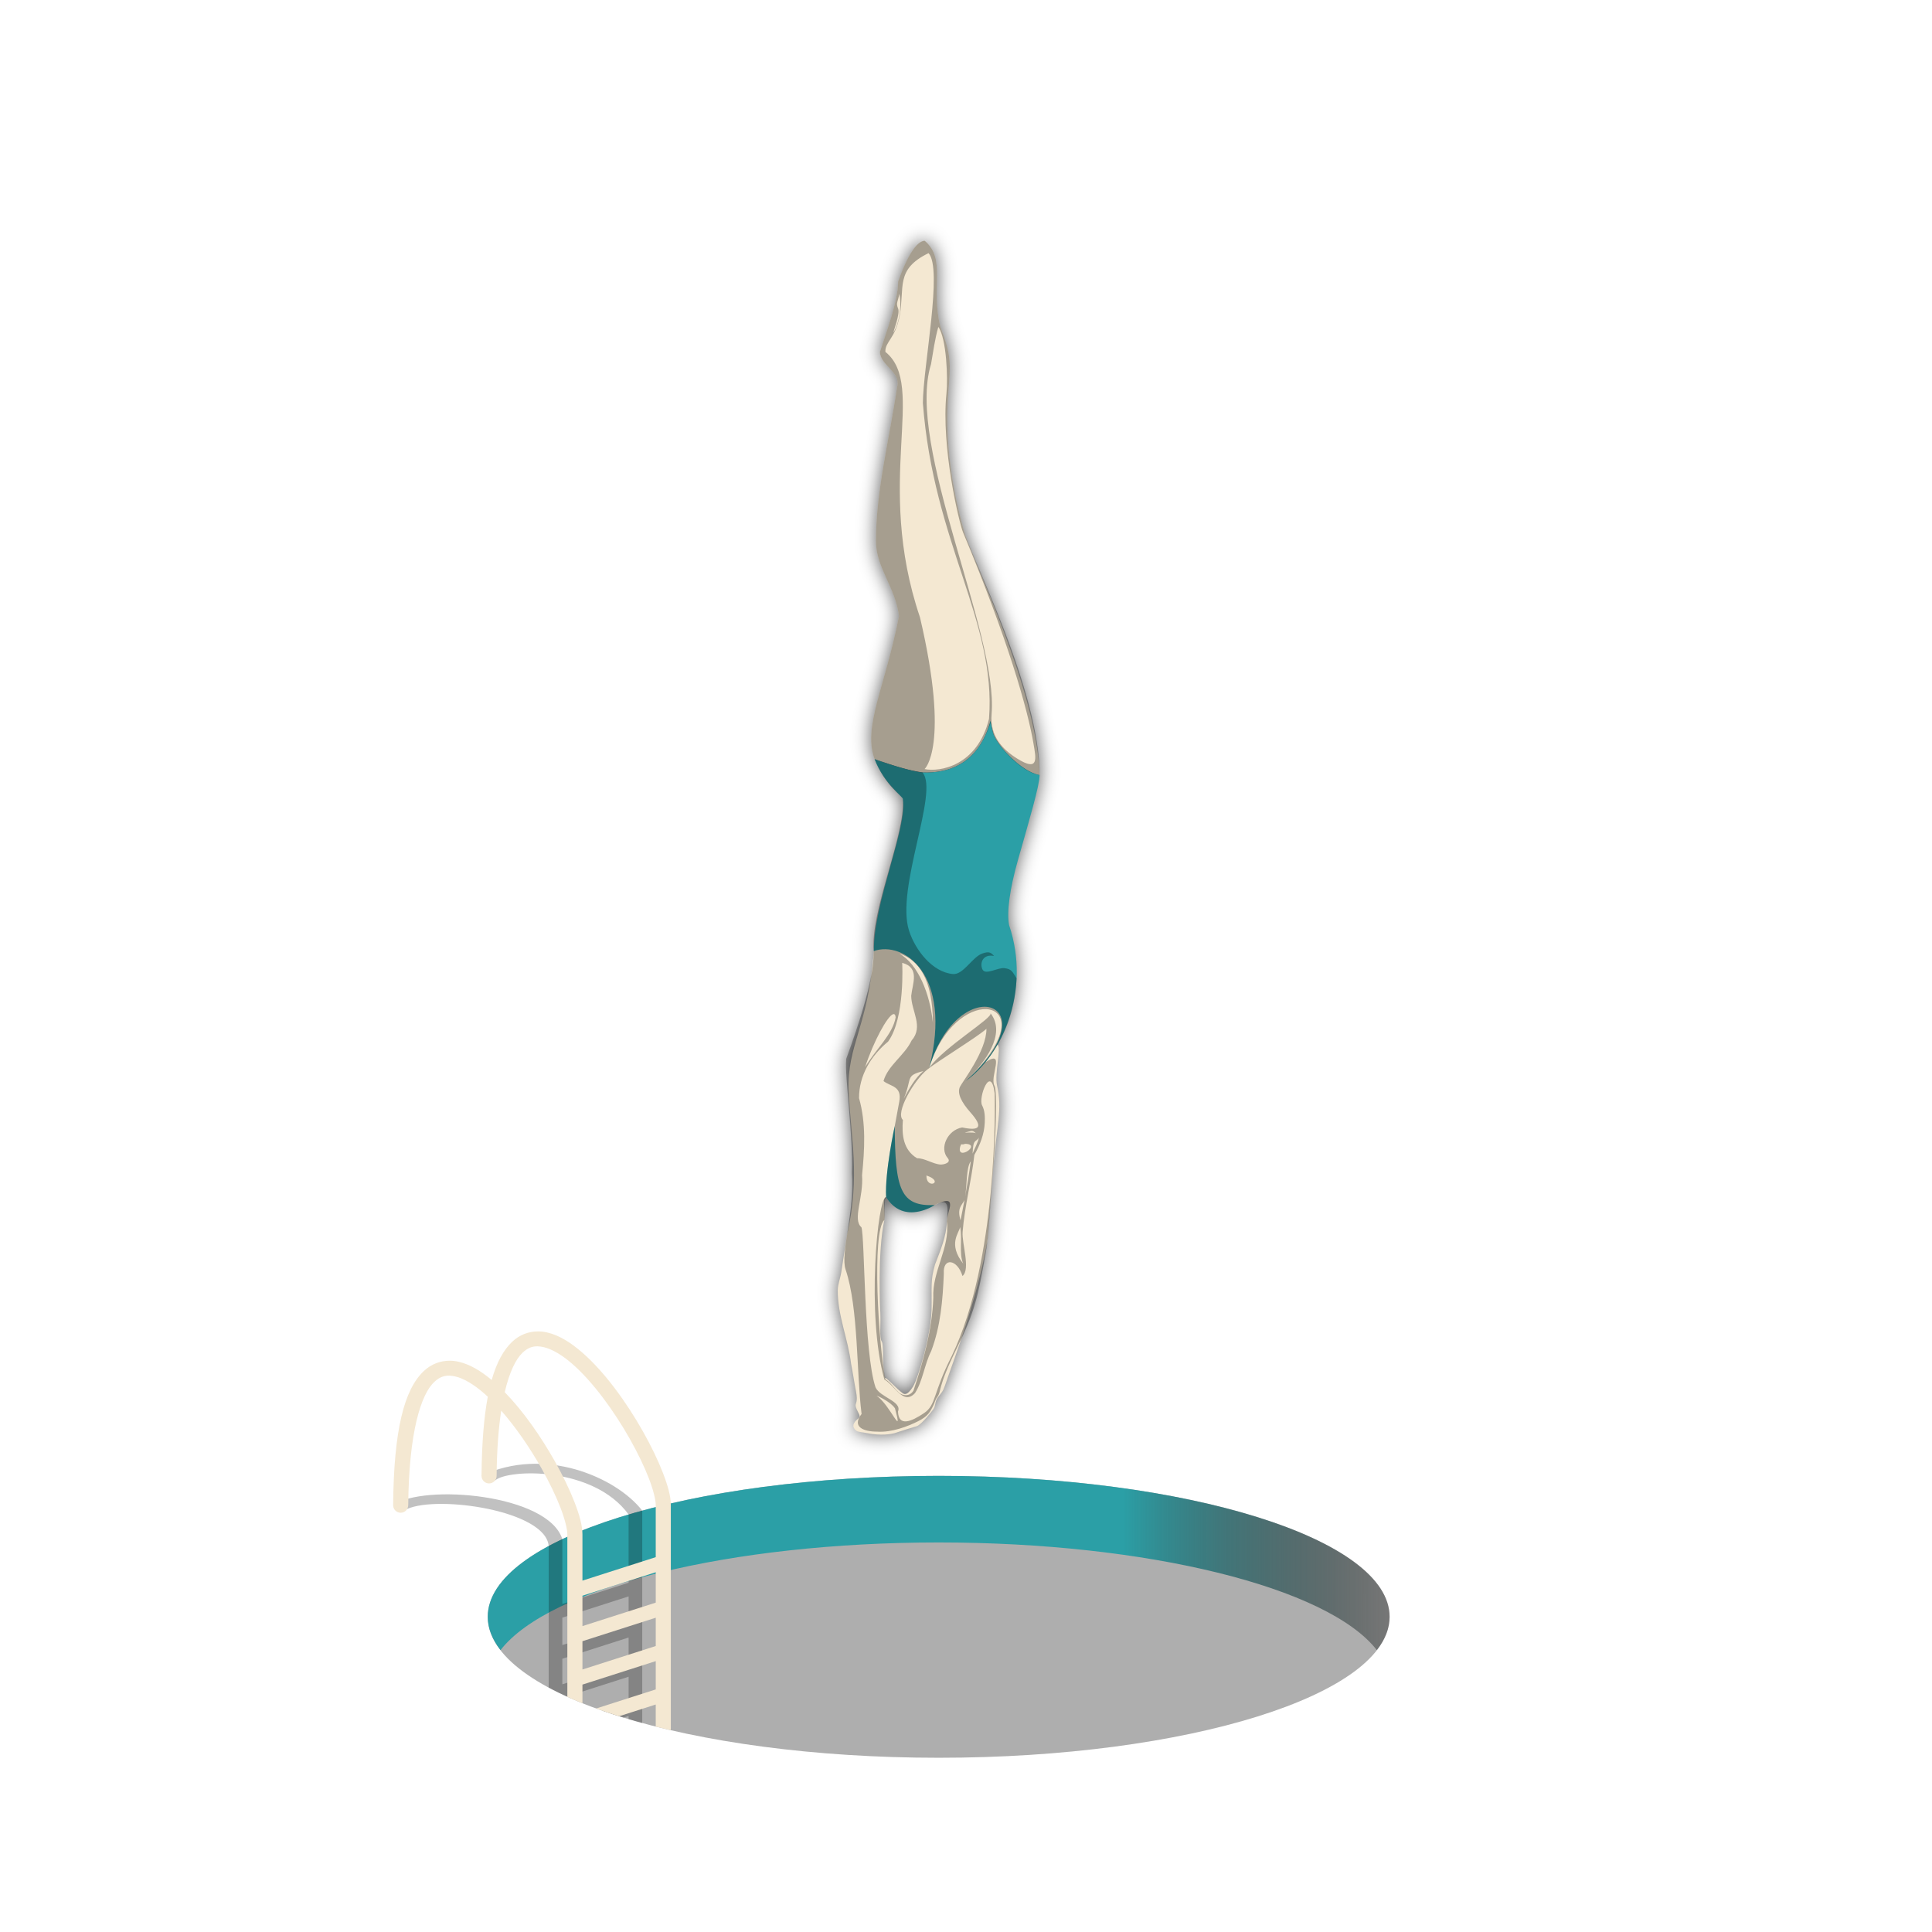
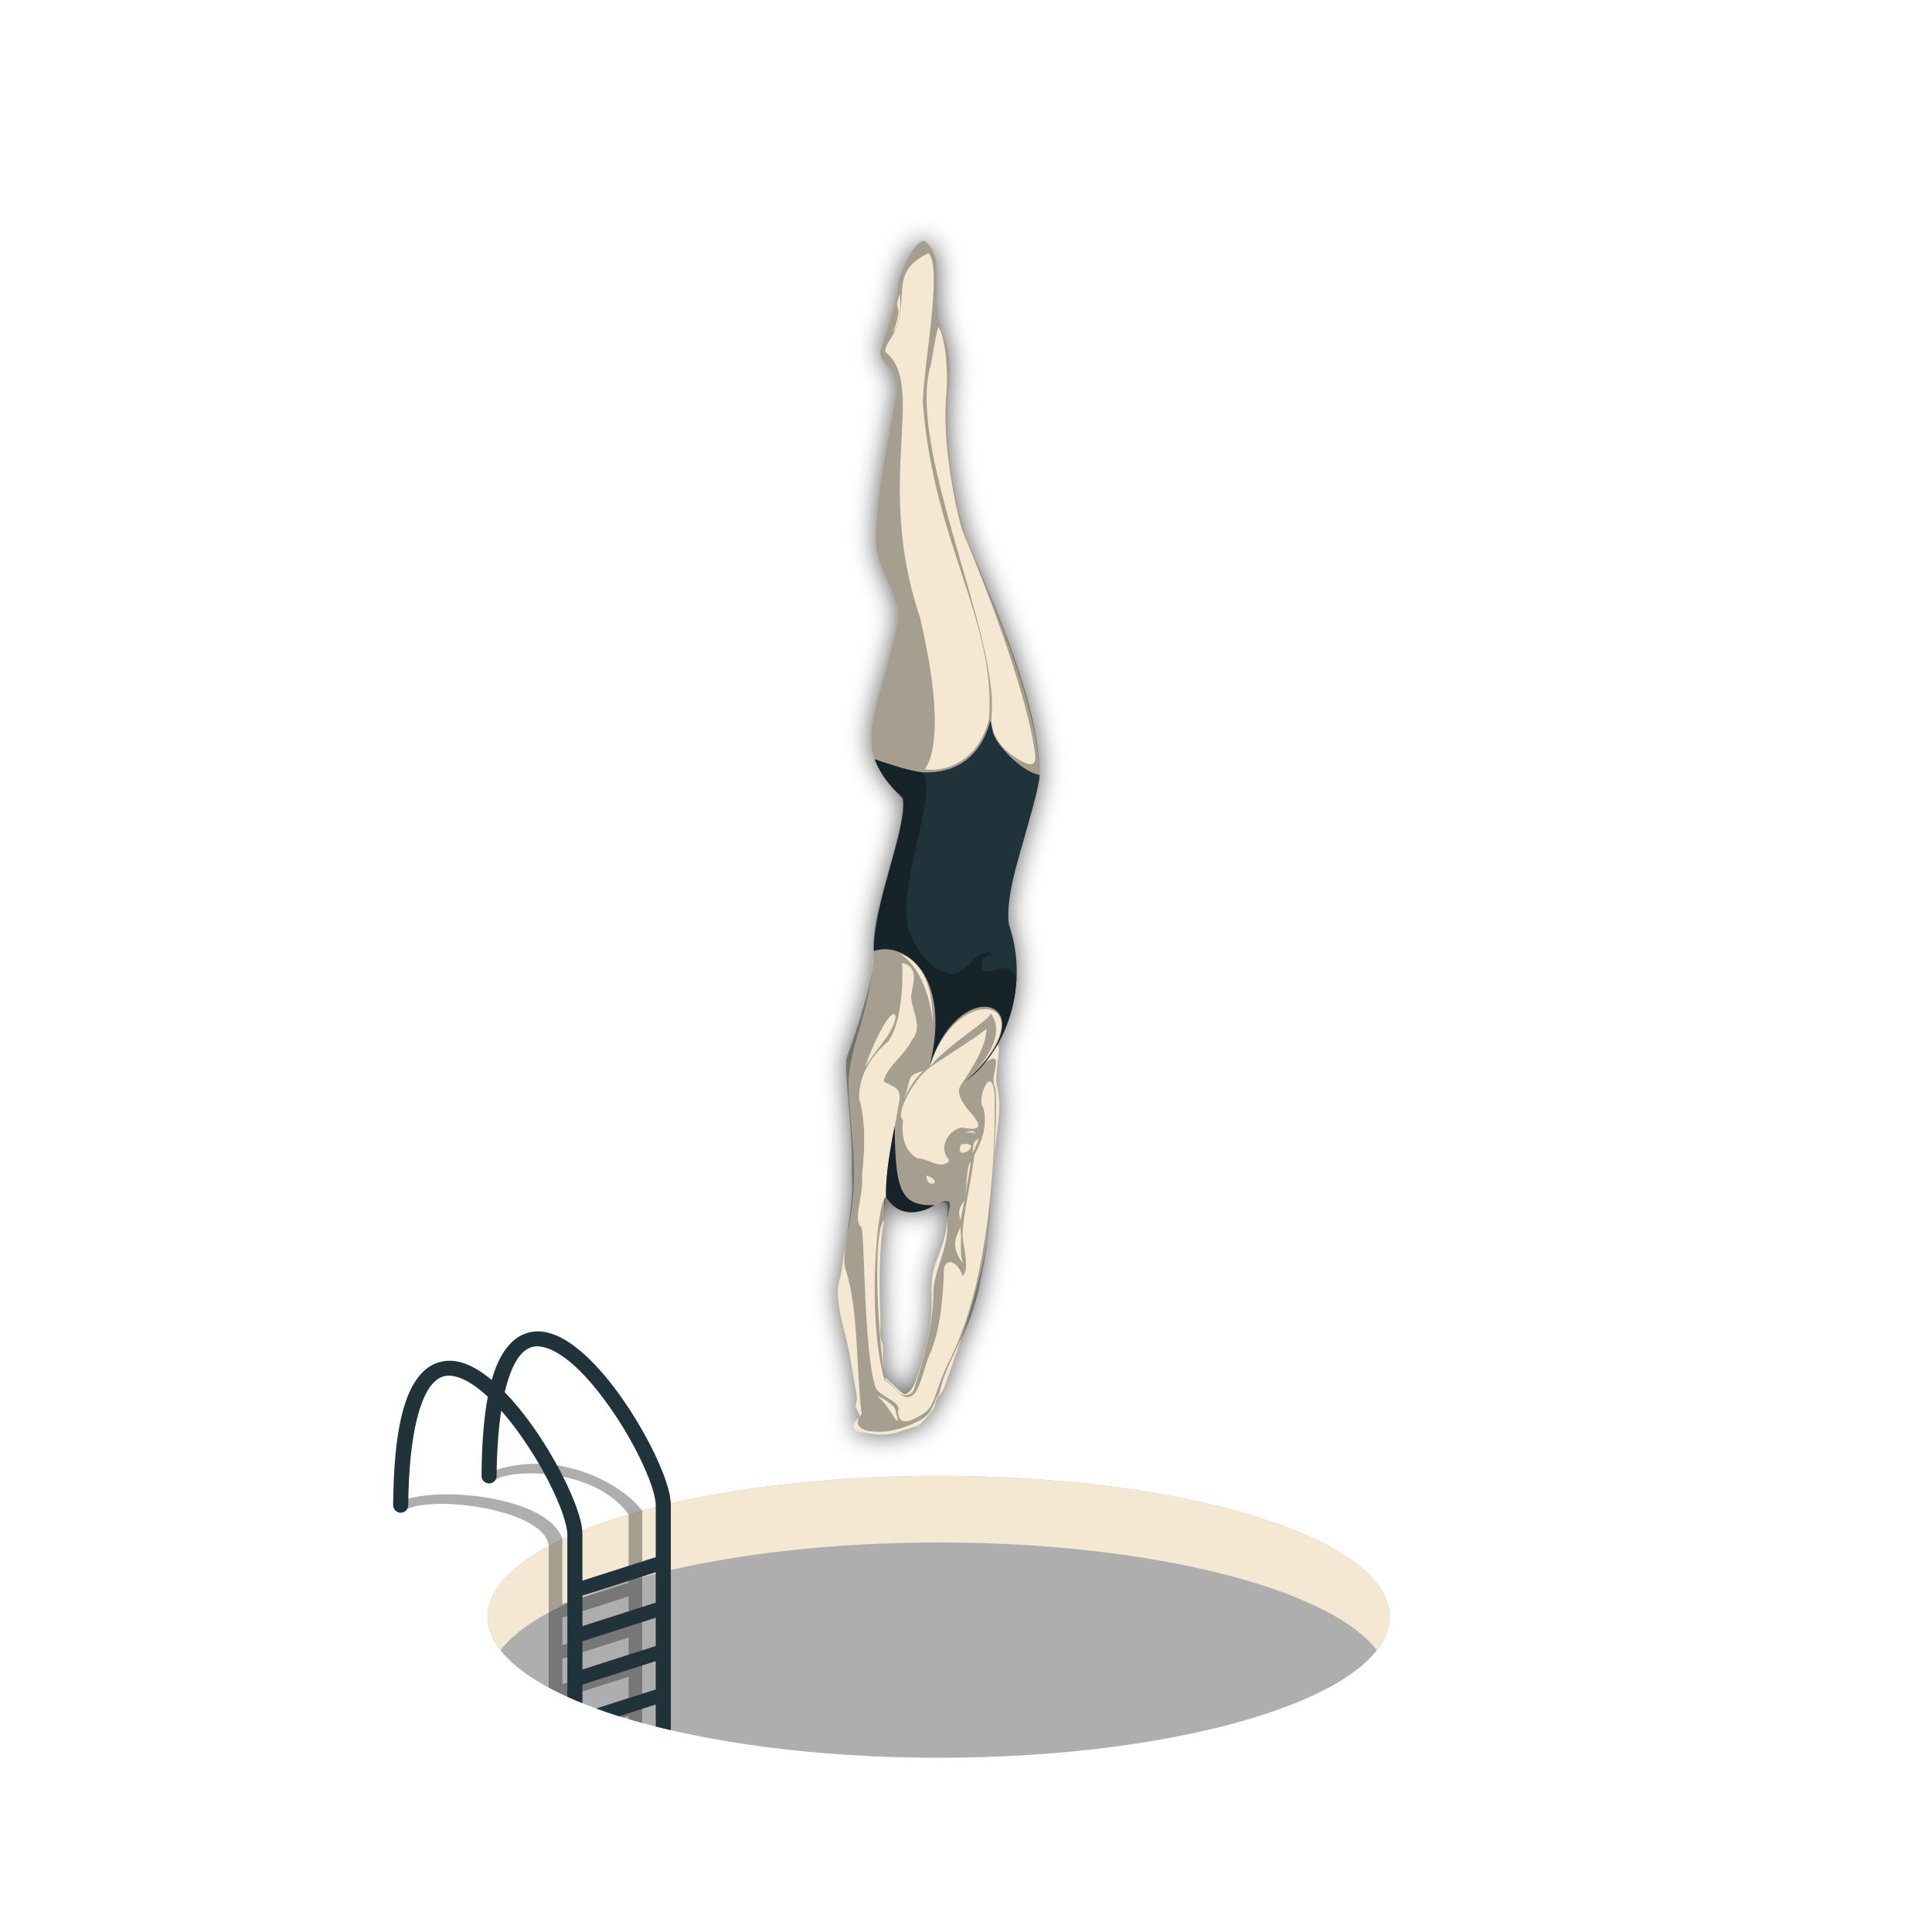
- <svg xmlns="http://www.w3.org/2000/svg" xmlns:xlink="http://www.w3.org/1999/xlink" width="2048" height="2048" viewBox="0 0 541.867 541.867" version="1.1" id="svg1" xml:space="preserve">
+ <svg xmlns="http://www.w3.org/2000/svg" width="2048" height="2048" viewBox="0 0 541.867 541.867" version="1.1" id="svg1" xml:space="preserve">
  <defs id="defs1">
-     <linearGradient id="linearGradient50">
-       <stop style="stop-color:#2b9fa6;stop-opacity:1;" offset="0.7" id="stop50" />
-       <stop style="stop-color:#000000;stop-opacity:0.32;" offset="1" id="stop51" />
-     </linearGradient>
    <rect x="184.687" y="255.234" width="1678.626" height="1168.16" id="rect17" />
    <rect x="-1357.645" y="-319.612" width="2795.595" height="407.012" id="rect75" />
    <rect x="2545.584" y="-107.48" width="1077.631" height="933.381" id="rect74" />
    <rect x="184.687" y="255.234" width="1678.626" height="1168.16" id="rect19" />
-     <linearGradient xlink:href="#linearGradient50" id="linearGradient51" x1="148.039" y1="444.141" x2="397.407" y2="444.141" gradientUnits="userSpaceOnUse" />
-     <filter style="color-interpolation-filters:sRGB" id="filter59" x="-0.106" y="-0.018" width="1.212" height="1.036">
-       <feGaussianBlur stdDeviation="2.128" id="feGaussianBlur59" />
+     <filter style="color-interpolation-filters:sRGB" id="filter59" x="-0.145" y="-0.025" width="1.29" height="1.049">
+       <feGaussianBlur stdDeviation="2.908" id="feGaussianBlur59" />
    </filter>
  </defs>
  <g id="g85" style="display:inline" transform="translate(-7.662555,18.66492)">
    <g id="g84" style="display:inline">
-       <path id="ellipse83" style="display:inline;fill:#000000;fill-opacity:0.32;stroke-width:8.015;stroke-linecap:round;stroke-linejoin:round;stroke:none;stroke-opacity:1;stroke-dasharray:none" d="M 397.407,434.804 A 126.473,39.532 0 0 1 270.933,474.336 126.473,39.532 0 0 1 144.46,434.804 126.473,39.532 0 0 1 270.933,395.272 126.473,39.532 0 0 1 397.407,434.804 Z" />
-       <path id="ellipse82" style="display:inline;fill:url(#linearGradient51);fill-opacity:1;stroke:none;stroke-width:0.792;stroke-linecap:round;stroke-linejoin:round;stroke-dasharray:none;stroke-opacity:1" d="m 270.933,395.272 a 126.473,39.532 0 0 0 -126.473,39.532 126.473,39.532 0 0 0 3.579,9.337 126.473,39.532 0 0 1 122.894,-30.195 126.473,39.532 0 0 1 122.894,30.195 126.473,39.532 0 0 0 3.579,-9.337 126.473,39.532 0 0 0 -126.473,-39.532 z" />
+       <path id="ellipse83" style="display:inline;fill:#000000;fill-opacity:0.32;stroke:none;stroke-width:8.015;stroke-linecap:round;stroke-linejoin:round;stroke-dasharray:none;stroke-opacity:1" d="M 397.407,434.804 A 126.473,39.532 0 0 1 270.933,474.336 126.473,39.532 0 0 1 144.46,434.804 126.473,39.532 0 0 1 270.933,395.272 126.473,39.532 0 0 1 397.407,434.804 Z" />
+       <path id="path37" style="display:inline;fill:#f4e8d2;fill-opacity:1;stroke:none;stroke-width:0.792;stroke-linecap:round;stroke-linejoin:round;stroke-dasharray:none;stroke-opacity:1" d="m 270.933,395.272 a 126.473,39.532 0 0 0 -126.473,39.532 126.473,39.532 0 0 0 3.579,9.337 126.473,39.532 0 0 1 122.894,-30.195 126.473,39.532 0 0 1 122.894,30.195 126.473,39.532 0 0 0 3.579,-9.337 126.473,39.532 0 0 0 -126.473,-39.532 z" />
    </g>
    <g id="g59" style="display:inline">
-       <path id="path47" style="baseline-shift:baseline;display:inline;overflow:visible;opacity:1;vector-effect:none;fill-opacity:0.246;stroke-linejoin:bevel;enable-background:accumulate;stop-color:#000000;stop-opacity:1" d="m 142.713,395.252 3.8,1.303 c 3.598,-3.213 27.541,-4.052 37.451,9.547 v 5.936 13.211 l -18.583,5.95 v -11.726 -6.447 c -3.956,-12.652 -38.942,-15.599 -47.459,-9.55 l 3.947,1.08 c 8.648,-3.903 38.87,0.437 39.684,10.401 v 4.516 35.177 c 1.59,0.856 3.281,1.693 5.072,2.509 l 17.338,-5.552 v 7.175 l -7.356,2.355 c 1.9,0.665 3.872,1.31 5.912,1.933 h 5.1e-4 l 1.443,-0.462 v 0.897 c 1.252,0.37 2.527,0.733 3.826,1.087 v -52.554 -7.024 c -7.338,-9.42 -27.494,-18.13 -45.077,-9.763 z m 41.251,33.824 v 7.703 l -18.583,5.951 v -7.704 z m 0,11.53 v 7.175 l -18.583,5.95 v -7.175 z" />
-       <path id="path15" style="baseline-shift:baseline;display:inline;overflow:visible;opacity:1;vector-effect:none;fill:#f4e8d2;stroke-linecap:round;stroke-linejoin:bevel;enable-background:accumulate;stop-color:#000000;stop-opacity:1" d="m 158.533,354.752 c 0.858,-0.002 1.717,0.096 2.564,0.291 3.387,0.778 6.65,2.844 9.836,5.612 6.373,5.535 12.467,14.025 17.076,22.191 2.304,4.083 4.225,8.08 5.59,11.608 1.364,3.528 2.211,6.511 2.211,9 v 62.653 a 2.117,2.117 0 0 1 -0.057,0.487 c -1.415,-0.327 -2.807,-0.664 -4.176,-1.009 v -6.185 l -10.279,3.291 c -2.227,-0.699 -4.372,-1.424 -6.429,-2.175 l 16.709,-5.35 v -7.938 l -20.558,6.583 v 5.231 c -1.464,-0.589 -2.876,-1.191 -4.234,-1.807 v -45.557 c 0,-1.398 -0.657,-4.193 -1.926,-7.474 -1.269,-3.282 -3.11,-7.125 -5.328,-11.055 -3.186,-5.646 -7.17,-11.479 -11.292,-16.168 -0.751,4.91 -1.227,10.965 -1.293,18.311 a 2.117,2.117 0 0 1 -2.135,2.098 2.117,2.117 0 0 1 -2.098,-2.137 c 0.083,-9.121 0.671,-16.416 1.761,-22.181 -0.369,-0.345 -0.738,-0.678 -1.106,-0.997 -2.874,-2.497 -5.685,-4.149 -8.009,-4.683 -2.325,-0.534 -4.069,-0.193 -5.912,1.547 -3.686,3.48 -7.103,13.93 -7.291,34.576 a 2.117,2.117 0 0 1 -2.137,2.098 2.117,2.117 0 0 1 -2.095,-2.135 c 0.191,-21.059 3.07,-32.381 8.617,-37.617 2.08,-1.963 4.628,-2.878 7.201,-2.885 0.858,-0.002 1.72,0.096 2.566,0.291 3.182,0.731 6.254,2.598 9.257,5.116 1.406,-4.966 3.33,-8.445 5.769,-10.748 2.08,-1.963 4.629,-2.876 7.202,-2.883 z m -0.028,4.188 c -1.558,-0.048 -2.885,0.47 -4.267,1.775 -1.868,1.764 -3.668,5.318 -5.013,11.084 5.233,5.367 10.133,12.432 13.992,19.27 2.304,4.083 4.227,8.08 5.592,11.608 1.364,3.528 2.211,6.513 2.211,9.002 v 12.973 l 20.558,-6.583 v -14.615 c 0,-1.398 -0.656,-4.191 -1.925,-7.472 -1.269,-3.282 -3.113,-7.125 -5.33,-11.055 -4.435,-7.859 -10.415,-16.083 -16.164,-21.076 -2.874,-2.497 -5.683,-4.148 -8.008,-4.682 -0.581,-0.134 -1.126,-0.212 -1.645,-0.228 z m 33.073,63.361 -20.558,6.583 v 8.522 l 20.558,-6.583 z m 0,12.756 -20.558,6.583 v 7.938 l 20.558,-6.583 z" />
+       <path id="path47" style="baseline-shift:baseline;display:inline;overflow:visible;opacity:1;vector-effect:none;fill-opacity:0.32;stroke-linejoin:bevel;enable-background:accumulate;stop-color:#000000;stop-opacity:1;fill:#000000" d="m 142.713,395.252 3.8,1.303 c 3.598,-3.213 27.541,-4.052 37.451,9.547 v 5.936 13.211 l -18.583,5.95 v -11.726 -6.447 c -3.956,-12.652 -38.942,-15.599 -47.459,-9.55 l 3.947,1.08 c 8.648,-3.903 38.87,0.437 39.684,10.401 v 4.516 35.177 c 1.59,0.856 3.281,1.693 5.072,2.509 l 17.338,-5.552 v 7.175 l -7.356,2.355 c 1.9,0.665 3.872,1.31 5.912,1.933 h 5.1e-4 l 1.443,-0.462 v 0.897 c 1.252,0.37 2.527,0.733 3.826,1.087 v -52.554 -7.024 c -7.338,-9.42 -27.494,-18.13 -45.077,-9.763 z m 41.251,33.824 v 7.703 l -18.583,5.951 v -7.704 z m 0,11.53 v 7.175 l -18.583,5.95 v -7.175 z" />
+       <path id="path15" style="baseline-shift:baseline;display:inline;overflow:visible;opacity:1;vector-effect:none;fill:#20333b;stroke-linecap:round;stroke-linejoin:bevel;enable-background:accumulate;stop-color:#000000;stop-opacity:1;fill-opacity:1" d="m 158.533,354.752 c 0.858,-0.002 1.717,0.096 2.564,0.291 3.387,0.778 6.65,2.844 9.836,5.612 6.373,5.535 12.467,14.025 17.076,22.191 2.304,4.083 4.225,8.08 5.59,11.608 1.364,3.528 2.211,6.511 2.211,9 v 62.653 a 2.117,2.117 0 0 1 -0.057,0.487 c -1.415,-0.327 -2.807,-0.664 -4.176,-1.009 v -6.185 l -10.279,3.291 c -2.227,-0.699 -4.372,-1.424 -6.429,-2.175 l 16.709,-5.35 v -7.938 l -20.558,6.583 v 5.231 c -1.464,-0.589 -2.876,-1.191 -4.234,-1.807 v -45.557 c 0,-1.398 -0.657,-4.193 -1.926,-7.474 -1.269,-3.282 -3.11,-7.125 -5.328,-11.055 -3.186,-5.646 -7.17,-11.479 -11.292,-16.168 -0.751,4.91 -1.227,10.965 -1.293,18.311 a 2.117,2.117 0 0 1 -2.135,2.098 2.117,2.117 0 0 1 -2.098,-2.137 c 0.083,-9.121 0.671,-16.416 1.761,-22.181 -0.369,-0.345 -0.738,-0.678 -1.106,-0.997 -2.874,-2.497 -5.685,-4.149 -8.009,-4.683 -2.325,-0.534 -4.069,-0.193 -5.912,1.547 -3.686,3.48 -7.103,13.93 -7.291,34.576 a 2.117,2.117 0 0 1 -2.137,2.098 2.117,2.117 0 0 1 -2.095,-2.135 c 0.191,-21.059 3.07,-32.381 8.617,-37.617 2.08,-1.963 4.628,-2.878 7.201,-2.885 0.858,-0.002 1.72,0.096 2.566,0.291 3.182,0.731 6.254,2.598 9.257,5.116 1.406,-4.966 3.33,-8.445 5.769,-10.748 2.08,-1.963 4.629,-2.876 7.202,-2.883 z m -0.028,4.188 c -1.558,-0.048 -2.885,0.47 -4.267,1.775 -1.868,1.764 -3.668,5.318 -5.013,11.084 5.233,5.367 10.133,12.432 13.992,19.27 2.304,4.083 4.227,8.08 5.592,11.608 1.364,3.528 2.211,6.513 2.211,9.002 v 12.973 l 20.558,-6.583 v -14.615 c 0,-1.398 -0.656,-4.191 -1.925,-7.472 -1.269,-3.282 -3.113,-7.125 -5.33,-11.055 -4.435,-7.859 -10.415,-16.083 -16.164,-21.076 -2.874,-2.497 -5.683,-4.148 -8.008,-4.682 -0.581,-0.134 -1.126,-0.212 -1.645,-0.228 z m 33.073,63.361 -20.558,6.583 v 8.522 l 20.558,-6.583 z m 0,12.756 -20.558,6.583 v 7.938 l 20.558,-6.583 z" />
    </g>
    <g id="g6" transform="matrix(1.177369,0,0,1.177369,626.0839,36.23284)" style="display:inline;opacity:1">
      <path id="path3" style="display:inline;opacity:1;mix-blend-mode:normal;fill:#000000;fill-opacity:0.64;filter:url(#filter59)" d="m -304.962,10.729 c -0.166,0.002 -0.347,0.032 -0.54,0.098 -1.4e-4,4.8e-5 -3e-4,-4.9e-5 -4.4e-4,0 -0.194,0.067 -0.401,0.17 -0.62,0.318 -0.659,0.444 -1.432,1.292 -2.302,2.766 -7e-5,1.18e-4 7e-5,3.21e-4 0,4.39e-4 -0.87,1.474 -1.836,3.574 -2.881,6.523 -6e-5,1.53e-4 5e-5,2.86e-4 0,4.39e-4 -10e-4,0.593 -0.048,1.228 -0.132,1.895 -2e-5,1.53e-4 2e-5,2.85e-4 0,4.39e-4 -0.083,0.667 -0.203,1.366 -0.351,2.086 -3e-5,1.48e-4 3e-5,2.92e-4 0,4.39e-4 -0.296,1.439 -0.705,2.961 -1.157,4.477 -4e-5,1.4e-4 5e-5,3e-4 0,4.39e-4 -0.222,0.744 -0.427,1.308 -0.663,2.038 -0.724,2.247 -1.5,4.557 -2.039,6.271 0.074,2.047 2.048,3.416 3.272,5.02 0.122,0.16 0.237,0.323 0.342,0.489 0.157,0.249 0.291,0.505 0.394,0.772 0.068,0.178 0.122,0.36 0.16,0.548 3e-5,1.4e-4 -3e-5,2.99e-4 0,4.39e-4 0.093,0.47 0.082,0.974 -0.076,1.528 -1.383,9.346 -3.522,18.489 -4.507,27.62 -10e-6,1.43e-4 2e-5,2.96e-4 0,4.39e-4 -0.328,3.044 -0.529,6.086 -0.53,9.134 -6.5e-4,1.376 0.248,2.669 0.606,3.934 0.05,0.178 0.077,0.361 0.133,0.538 0.898,2.864 2.43,5.568 3.537,8.568 0.088,0.238 0.151,0.492 0.233,0.734 0.434,1.283 0.801,2.611 0.976,4.045 -1.649,8.444 -3.817,15.039 -5.216,20.485 -0.699,2.723 -1.206,5.158 -1.359,7.394 -0.153,2.236 0.048,4.271 0.763,6.195 2.049,5.189 5.006,7.622 6.209,8.795 0.282,0.291 0.469,0.504 0.523,0.637 0.009,0.026 0.014,0.05 0.016,0.073 v 4.4e-4 c 0.631,8.488 -7.869,26.883 -6.929,36.216 v 4.4e-4 c -0.011,0.114 -0.02,0.236 -0.026,0.368 -0.134,1.848 -0.311,3.552 -0.521,5.136 -0.655,3.678 -2.212,9.736 -6.023,20.174 -0.412,4.197 1.713,18.087 1.328,27.162 0.409,5.167 -0.472,10.427 -1.132,14.769 -3e-4,0.001 -5.8e-4,0.003 -8.8e-4,0.004 0,0 -0.534,3.544 -1.371,8.867 -0.254,1.616 -0.836,2.883 -0.844,4.365 -0.032,5.916 2.468,11.585 3.18,17.462 0.441,2.196 0.672,4.019 1.176,6.615 0.503,2.596 -0.197,2.778 -0.084,3.46 0.169,1.016 1.031,1.99 0.93,2.497 -0.083,0.417 -0.546,0.622 -0.819,0.933 -0.889,0.926 -0.91,1.724 0.107,2.505 0.451,0.272 1.587,0.331 2.381,0.497 3.514,0.734 5.97,0.217 6.668,0.033 1.736,-0.572 4.03,-1.31 5.232,-1.642 1.202,-0.332 3.934,-3.969 3.992,-4.05 0.538,-0.746 0.401,-1.588 0.806,-2.382 0.405,-0.794 1.207,-1.416 1.625,-2.382 0.419,-0.966 0.823,-2.282 1.235,-3.424 1.02,-2.845 2.024,-5.684 2.984,-8.538 3.436,-7.303 4.115,-10.965 5.796,-20.256 0.158,-0.842 0.299,-1.881 0.429,-3.05 5e-5,-2.8e-4 3.9e-4,-6e-4 4.4e-4,-8.8e-4 4e-5,-5.6e-4 -4e-5,-0.001 0,-0.002 0.843,-10.889 1.14,-14.557 1.398,-17.588 4e-5,-4.8e-4 -3e-5,-8.3e-4 0,-0.001 5e-5,-5.7e-4 -5e-5,-7.4e-4 0,-0.001 0.86,-10.096 2.208,-13.817 0.931,-19.421 -0.687,-3.014 1.08,-9.092 0.112,-9.799 2.413,-4.153 4.23,-9.442 4.527,-15.828 l -4.4e-4,-4.4e-4 c 0.186,-4.07 -0.334,-8.361 -1.796,-12.696 -0.576,-3.04 0.145,-8.529 2.123,-15.492 2.685,-9.453 5.157,-17.787 5.157,-20.254 0.013,-20.011 -15.937,-51.086 -17.942,-57.87 -0.014,-0.046 -0.026,-0.091 -0.039,-0.135 -1.268,-4.507 -3.382,-12.927 -3.898,-22.681 -10e-6,-1.41e-4 1e-5,-2.97e-4 0,-4.39e-4 -0.002,-0.034 0.003,-0.072 0.001,-0.106 -0.167,-3.22 -0.165,-6.581 0.105,-9.998 0.145,-1.835 0.269,-3.315 0.331,-4.613 0.062,-1.298 0.062,-2.413 -0.04,-3.517 -1e-5,-1.42e-4 2e-5,-2.96e-4 0,-4.39e-4 -0.102,-1.104 -0.306,-2.196 -0.651,-3.448 -4e-5,-1.12e-4 3e-5,-3.27e-4 0,-4.39e-4 -0.346,-1.252 -0.834,-2.664 -1.504,-4.408 -4e-5,-1.47e-4 3e-5,-2.91e-4 0,-4.39e-4 -1.502,-5.97 -0.539,-10.719 -0.881,-14.537 -0.034,-0.382 -0.082,-0.754 -0.146,-1.117 -0.128,-0.727 -0.324,-1.418 -0.617,-2.075 -0.146,-0.328 -0.318,-0.648 -0.517,-0.96 -6e-5,-9.6e-5 6e-5,-3.43e-4 0,-4.39e-4 -0.199,-0.312 -0.426,-0.615 -0.685,-0.911 -0.259,-0.296 -0.55,-0.584 -0.877,-0.864 z m 16.213,117.006 c 0.037,0.154 0.088,0.315 0.149,0.483 0.061,0.166 0.133,0.34 0.215,0.518 0.034,0.073 0.088,0.155 0.125,0.229 0.144,0.287 0.293,0.578 0.484,0.886 0.003,0.004 0.006,0.009 0.009,0.013 0.002,0.004 0.004,0.007 0.006,0.011 -0.005,-0.008 -0.01,-0.016 -0.015,-0.024 -0.519,-0.811 -0.865,-1.544 -0.974,-2.116 z m -2.358,1.949 c -2.082,3.865 -6.14,7.982 -14.32,7.694 0.598,0.019 1.125,-0.035 1.679,-0.061 0.406,-0.019 0.848,-0.003 1.231,-0.045 0.545,-0.059 1.023,-0.18 1.523,-0.281 0.342,-0.069 0.718,-0.107 1.041,-0.194 0.233,-0.063 0.451,-0.138 0.673,-0.21 0.153,-0.049 0.314,-0.092 0.463,-0.145 0.259,-0.093 0.503,-0.198 0.749,-0.302 0.1,-0.043 0.208,-0.079 0.306,-0.123 0.292,-0.132 0.57,-0.275 0.843,-0.421 0.042,-0.022 0.087,-0.042 0.129,-0.065 7.6e-4,-4.2e-4 10e-4,-8.9e-4 0.002,-0.001 0.267,-0.147 0.521,-0.304 0.769,-0.464 0.041,-0.026 0.086,-0.05 0.126,-0.076 4.6e-4,-3e-4 8.7e-4,-5.7e-4 10e-4,-8.7e-4 0.393,-0.259 0.733,-0.548 1.081,-0.832 0.16,-0.131 0.345,-0.248 0.496,-0.383 8e-5,-7e-5 3.6e-4,7e-5 4.4e-4,0 0.477,-0.427 0.909,-0.874 1.301,-1.33 0.393,-0.457 0.745,-0.923 1.062,-1.388 1.2e-4,-1.7e-4 3.2e-4,-2.6e-4 4.4e-4,-4.4e-4 0.021,-0.031 0.035,-0.06 0.056,-0.091 0.289,-0.431 0.555,-0.861 0.789,-1.28 z m -23.067,108.845 c 1.5e-4,-5e-5 2.9e-4,5e-5 4.4e-4,0 0.264,0.426 0.541,0.806 0.826,1.145 0.091,0.108 0.185,0.205 0.278,0.305 0.053,0.057 0.105,0.12 0.159,0.175 0.05,0.05 0.101,0.093 0.151,0.141 0.099,0.095 0.197,0.191 0.298,0.277 6.1e-4,5.2e-4 10e-4,0.001 0.002,0.002 0.149,0.128 0.301,0.247 0.453,0.357 0.11,0.08 0.221,0.149 0.333,0.22 0.046,0.029 0.091,0.063 0.137,0.09 0.088,0.053 0.177,0.097 0.266,0.145 0.069,0.037 0.138,0.079 0.208,0.113 0.284,0.139 0.572,0.25 0.859,0.341 0.033,0.011 0.066,0.024 0.099,0.034 0.103,0.031 0.207,0.055 0.31,0.08 0.058,0.014 0.115,0.032 0.172,0.044 0.166,0.036 0.331,0.048 0.496,0.071 0.156,0.022 0.312,0.055 0.467,0.066 0.168,0.012 0.331,0.005 0.497,0.005 0.148,6.8e-4 0.299,0.011 0.445,0.004 0.17,-0.009 0.333,-0.034 0.499,-0.053 0.135,-0.015 0.274,-0.022 0.406,-0.043 0.14,-0.022 0.271,-0.055 0.407,-0.083 0.153,-0.031 0.31,-0.057 0.457,-0.094 0.133,-0.034 0.255,-0.074 0.383,-0.111 0.134,-0.039 0.274,-0.075 0.402,-0.118 0.278,-0.092 0.492,-0.194 0.734,-0.294 0.202,-0.083 0.434,-0.162 0.606,-0.244 0.222,-0.104 0.358,-0.184 0.524,-0.273 0.119,-0.064 0.277,-0.14 0.365,-0.19 0.212,-0.123 0.33,-0.201 0.33,-0.201 0.401,-0.202 0.76,-0.369 1.083,-0.505 2.355,-0.84 2.035,1.443 1.869,3.847 -0.021,0.163 -0.032,0.319 -0.029,0.464 -3e-4,0.005 -5.8e-4,0.011 -8.8e-4,0.016 -0.002,0.031 -0.003,0.063 -0.005,0.094 3.9e-4,0.003 9.4e-4,0.006 0.001,0.01 -0.148,3.669 -1.557,6.894 -2.842,10.26 -1.112,3.85 -0.724,5.14 -0.813,10.781 -0.043,2.733 -0.781,6.612 -1.674,10.134 -0.351,1.392 -0.781,2.73 -1.187,4.094 -0.596,1.862 -1.171,3.44 -1.588,4.098 -1.358,2.141 -2.027,1.759 -2.396,1.548 -1.488,-1.042 -3.575,-3.497 -4.225,-3.686 -0.115,-0.593 -0.229,-1.279 -0.341,-2.042 -0.294,-3.081 0.011,-5.949 -0.471,-6.644 -0.007,-0.011 -0.014,-0.024 -0.021,-0.035 -0.127,-1.326 -0.197,-2.648 -0.302,-4.093 0.018,-0.765 0.049,-1.564 0.018,-2.203 -0.061,-1.173 -0.721,-14.961 0.938,-22.569 v -4.4e-4 h 4.4e-4 c 0.298,-1.706 -0.332,-4.792 0.416,-5.478 z" transform="translate(2.4314368e-6)" />
      <path id="path56" style="display:inline;opacity:1;fill:#f4e8d2;fill-opacity:1" d="m -304.962,10.729 c -1.331,0.013 -3.557,1.841 -6.343,9.706 -0.012,4.741 -2.915,12.228 -4.342,16.769 0.118,3.276 5.102,4.815 4.091,8.357 -1.843,12.462 -5.031,24.562 -5.037,36.755 -0.003,6.274 4.652,11 5.485,17.82 -3.298,16.888 -8.675,26.379 -5.812,34.073 5.628,1.935 7.903,2.623 11.421,3.169 12.566,0.432 15.2,-9.507 16.254,-11.856 0,0 0.029,0.288 0.497,2.215 0.793,3.266 7.142,9.876 11.146,10.236 -0.567,-20.147 -16.153,-51.508 -17.981,-58.005 -1.691,-6.01 -4.885,-18.974 -3.792,-32.785 0.581,-7.338 0.817,-9.013 -1.864,-15.987 -2.403,-9.552 1.505,-15.98 -3.722,-20.466 z m -8.186,168.167 c -1.317,-0.073 -2.656,0.251 -3.953,1.034 -1.218,17.751 -6.463,22.42 -5.99,33.353 0.474,10.933 2.829,20.268 -0.387,34.26 0,0 -0.534,3.544 -1.371,8.867 -0.254,1.616 -0.836,2.884 -0.844,4.366 -0.032,5.916 2.468,11.586 3.18,17.462 0.441,2.196 0.673,4.019 1.176,6.615 0.503,2.596 -0.197,2.778 -0.084,3.46 0.169,1.016 1.031,1.99 0.93,2.497 -0.083,0.417 -0.546,0.622 -0.819,0.933 -0.889,0.926 -0.91,1.723 0.107,2.505 0.451,0.272 1.587,0.332 2.381,0.498 3.514,0.734 5.97,0.217 6.667,0.032 1.736,-0.572 4.03,-1.31 5.232,-1.642 1.202,-0.332 3.934,-3.969 3.993,-4.05 0.538,-0.746 0.401,-1.588 0.806,-2.382 0.405,-0.794 1.207,-1.416 1.625,-2.382 0.419,-0.966 0.823,-2.283 1.235,-3.424 3.711,-10.348 7.199,-20.621 9.209,-31.845 0.843,-10.892 1.14,-14.56 1.398,-17.591 0.86,-10.097 2.209,-13.817 0.931,-19.422 -0.687,-3.015 1.08,-9.094 0.112,-9.8 -0.346,-0.015 4.235,-9.144 -1.557,-9.672 -8.437,-0.768 -12.597,8.533 -14.065,12.853 3.72,-14.133 -2.8,-26.133 -9.914,-26.528 z m 10.545,61.544 c 5.942,-2.996 2.883,1.623 2.922,3.806 -0.122,3.719 -1.547,6.977 -2.847,10.38 -1.112,3.85 -0.724,5.14 -0.813,10.781 -0.089,5.64 -3.092,16.186 -4.449,18.326 -1.358,2.141 -2.027,1.759 -2.397,1.548 -1.527,-1.069 -3.686,-3.627 -4.273,-3.696 -0.758,-3.753 -0.177,-7.829 -0.764,-8.677 -0.588,-0.847 -0.203,-4.221 -0.305,-6.331 -0.061,-1.173 -0.72,-14.962 0.938,-22.57 0.237,-1.719 -0.516,-5.166 0.417,-5.479 0.097,-0.042 5.908,4.766 11.571,1.911 z" transform="translate(2.4314368e-6)" />
-       <path id="path58" style="display:inline;opacity:1;fill:#2b9fa6;fill-opacity:1;stroke:none;stroke-width:2.117;stroke-linecap:round;stroke-linejoin:bevel" d="m -289.3,125.041 c -1.073,3.914 -4.275,12.791 -16.199,12.335 -2.212,-0.085 -9.213,-2.299 -11.42,-3.168 2.242,5.833 6.765,8.931 6.748,9.506 1.115,6.873 -6.967,24.488 -6.929,36.217 7.027,-2.498 18.833,5.472 13.211,27.771 7.221,-23.642 29.555,-15.326 8.672,3.201 8.354,-5.901 15.712,-21.254 10.336,-37.184 -0.576,-3.04 0.145,-8.53 2.123,-15.493 2.685,-9.453 5.157,-17.787 5.157,-20.254 -4.237,-0.61 -10.609,-7.406 -11.147,-10.236 -0.092,-0.483 -0.333,-1.079 -0.551,-2.695 z m -22.812,96.575 c 0,0 -2.38,10.821 -2.062,16.913 4.239,6.836 11.571,1.911 11.571,1.911 -8.153,0.358 -9.436,-3.733 -9.509,-18.825 z" transform="translate(2.4314368e-6)" />
+       <path id="path58" style="display:inline;opacity:1;fill:#20333b;fill-opacity:1;stroke:none;stroke-width:2.117;stroke-linecap:round;stroke-linejoin:bevel" d="m -289.3,125.041 c -1.073,3.914 -4.275,12.791 -16.199,12.335 -2.212,-0.085 -9.213,-2.299 -11.42,-3.168 2.242,5.833 6.765,8.931 6.748,9.506 1.115,6.873 -6.967,24.488 -6.929,36.217 7.027,-2.498 18.833,5.472 13.211,27.771 7.221,-23.642 29.555,-15.326 8.672,3.201 8.354,-5.901 15.712,-21.254 10.336,-37.184 -0.576,-3.04 0.145,-8.53 2.123,-15.493 2.685,-9.453 5.157,-17.787 5.157,-20.254 -4.237,-0.61 -10.609,-7.406 -11.147,-10.236 -0.092,-0.483 -0.333,-1.079 -0.551,-2.695 z m -22.812,96.575 c 0,0 -2.38,10.821 -2.062,16.913 4.239,6.836 11.571,1.911 11.571,1.911 -8.153,0.358 -9.436,-3.733 -9.509,-18.825 z" transform="translate(2.4314368e-6)" />
      <path id="path57" style="display:inline;opacity:1;fill:#000000;fill-opacity:0.32" d="m -304.962,10.729 c -1.331,0.013 -3.557,1.84 -6.343,9.705 -0.012,4.741 -2.914,12.229 -4.341,16.769 0.118,3.276 5.101,4.815 4.091,8.357 -1.843,12.462 -5.031,24.562 -5.037,36.756 -0.003,6.274 4.651,10.999 5.484,17.819 -3.298,16.888 -8.675,26.379 -5.812,34.073 -1.6e-4,-6e-5 -2.9e-4,5e-5 -4.4e-4,0 2.609,6.607 6.691,8.746 6.748,9.506 0.631,8.488 -7.869,26.884 -6.929,36.217 -0.195,1.979 0.539,6.205 -6.571,25.678 -0.412,4.197 1.713,18.087 1.328,27.162 0.745,9.407 -2.79,19.127 -1.472,23.04 3.087,9.166 2.576,24.85 3.805,34.39 -2.384,3.05 0.386,4.215 3.708,4.213 3.501,0.241 7.368,-1.281 9.778,-2.49 2.41,-1.209 2.863,-2.357 3.412,-3.365 0.549,-1.008 0.639,-1.759 1.025,-2.249 1.276,-1.62 -0.135,-1.855 4.801,-11.859 4.328,-8.771 4.97,-12.209 6.804,-22.344 0.748,-3.993 1.135,-12.41 1.62,-18.132 0.917,-10.414 1.171,-20.818 0.525,-21.931 -1.275,-2.196 2.752,-8.842 -2.158,-5.648 -0.003,0.003 -0.006,0.007 -0.009,0.011 3.742,-4.53 7.013,-11.228 7.42,-19.99 -1.018,-1.499 -1.045,-2.157 -2.839,-2.412 -1.643,-0.233 -4.607,1.792 -5.3,0.285 -0.677,-1.471 0.056,-3.708 2.76,-3.194 -0.817,-0.94 -1.322,-1.077 -2.772,-0.59 -2.375,0.798 -4.537,5.132 -7.031,4.899 -4.868,-0.455 -8.932,-5.655 -10.434,-10.307 -3.273,-10.138 7.223,-33.1 3.202,-37.719 -0.004,-6.5e-4 -0.007,-0.002 -0.011,-0.002 0.004,5.7e-4 0.007,0.001 0.011,0.002 12.566,0.432 15.2,-9.506 16.253,-11.855 0,0 0.029,0.288 0.497,2.215 0.793,3.266 7.142,9.877 11.147,10.236 0.013,-20.147 -16.153,-51.508 -17.981,-58.005 -1.691,-6.01 -4.885,-18.974 -3.792,-32.785 0.581,-7.338 0.817,-9.014 -1.865,-15.987 -2.403,-9.552 1.505,-15.979 -3.722,-20.465 z m 0.905,2.943 c 3.414,3.759 -1.278,26.775 -1.356,35.683 2.507,33.378 17.552,52.095 15.751,75.281 -2.8,11.249 -11.795,12.693 -15.344,11.94 0,0 6.127,-5.384 -1.094,-36.138 -10.997,-32.533 1.791,-55.135 -8.242,-63.246 -0.118,-2.406 2.375,-3.177 3.379,-8.508 1.286,-6.83 -1.111,-11.121 6.905,-15.011 z m -6.961,9.694 c 0.474,1.919 0.381,6.263 -1.425,9.272 0.067,-0.584 1.631,-4.551 1.134,-5.745 -0.572,-1.374 -0.051,-1.591 0.291,-3.527 z m 9.286,7.883 c 1.974,2.76 2.299,12.287 1.935,15.849 -1.313,12.831 3.042,30.913 3.979,33.156 10.637,25.443 15.362,41.966 16.785,50.425 0.549,3.317 1.332,6.685 -3.944,3.383 -3.351,-2.097 -6.515,-5.276 -6.064,-10.552 1.642,-19.231 -20.505,-64.023 -14.429,-83.384 0.525,-2.968 0.911,-5.971 1.739,-8.876 z m -9.253,149.288 c 4.521,1.523 7.907,5.966 7.95,16.463 -0.692,-7.01 -3.549,-13.934 -7.95,-16.463 z m 0.646,2.197 c 4.291,1.166 2.438,4.949 2.148,7.857 0.02,3.643 3.019,7.326 0.089,10.653 -1.665,3.548 -5.648,5.919 -6.689,9.657 1.658,1.342 4.453,1.106 3.75,4.916 l -1.069,5.796 c -4e-5,3.3e-4 3e-5,9.9e-4 0,10e-4 -3.3e-4,0.001 -2.38,10.82 -2.062,16.912 4.239,6.836 11.571,1.911 11.571,1.911 -6.8e-4,3e-5 -10e-4,-3e-5 -0.002,0 6e-4,-9e-5 0.001,-3.4e-4 0.002,-4.3e-4 3.773,-2.084 3.066,1.003 2.917,3.916 0.758,6.344 -3.554,11.835 -3.242,18.203 -0.286,7.54 -2.369,15.117 -4.73,22.104 -1.139,1.742 -3.042,1.005 -3.644,0.292 -1.168,-1.071 -1.785,-2.25 -3.033,-2.979 -1.637,-7.887 -3.312,-35.344 -0.255,-37.967 0.298,-1.707 -0.333,-4.794 0.416,-5.479 -2.061,0.022 -4.719,28.358 -0.403,43.499 2.388,1.248 4.503,6.247 7.296,3.192 1.846,-2.871 2.255,-6.859 3.851,-10 2.238,-5.913 2.758,-12.172 3.006,-18.442 -0.272,-3.945 3.233,-3.47 4.448,0.568 1.98,-1.636 -0.195,-7.778 0.03,-10.526 0.483,-6.083 2.109,-12.2 2.802,-18.341 1.353,-2.362 2.36,-4.981 2.469,-7.643 0.057,-1.382 0.049,-2.848 -0.633,-4.15 -0.962,-1.837 2.113,-9.935 2.989,-2.866 0.069,2.876 0.809,39.55 -10.217,62.575 -4.508,8.835 -3.662,11.637 -6.601,13.607 -2.94,1.971 -6.072,3.374 -6.206,-0.381 1.022,-2.42 -4.25,-3.349 -5.347,-5.75 -2.804,-8.312 -2.543,-35.913 -3.363,-38.142 -2.195,-1.826 0.554,-7.133 0.151,-12.397 0.61,-6.149 0.972,-12.389 -0.718,-18.365 -0.034,-5.372 2.851,-10.127 6.914,-13.456 4.104,-5.625 3.367,-18.775 3.367,-18.775 z m 20.012,11.034 c 4.621,0.189 6.213,6.052 -3.588,15.868 2.753,-2.838 8.59,-9.857 4.62,-14.885 0.529,1.168 -10.766,7.818 -14.594,12.949 3.05,-9.849 9.486,-14.099 13.563,-13.932 z m -22.049,1.173 c 0.265,-0.018 0.435,0.23 0.477,0.796 -0.721,4.092 -4.726,7.556 -7.279,11.854 2.046,-6.213 5.331,-12.197 6.682,-12.627 0.042,-0.013 0.081,-0.021 0.119,-0.024 z m 22.105,3.513 c 0.041,5.245 -5.816,12.723 -6.323,13.846 -0.675,1.496 0.297,3.57 2.507,6.062 3.102,3.498 2.262,4.49 -1.964,3.586 -3.538,0.627 -5.466,4.952 -3.462,7.272 0.998,1.156 -0.998,1.596 -1.653,1.568 -1.756,-0.075 -3.907,-1.572 -5.611,-1.491 -3.335,-1.977 -3.683,-5.624 -3.395,-9.137 -1.88,-1.655 2.657,-9.523 5.853,-12.035 2.858,-2.246 11.805,-7.666 14.046,-9.672 z m -15.035,10.067 c -1.956,1.624 -3.441,4.279 -4.682,6.607 2.137,-4.967 0.245,-5.472 4.682,-6.607 z m 11.575,14.257 c 0.369,0.015 0.634,0.282 0.934,0.526 -0.723,-0.274 -2.549,-0.079 -2.598,-0.128 -2.9e-4,-4.6e-4 -4.4e-4,-0.002 -4.4e-4,-0.002 0.002,-0.008 0.035,-0.019 0.105,-0.037 l 1.285,-0.326 c 0.098,-0.026 0.189,-0.036 0.274,-0.033 z m 1.655,1.601 c -0.213,1.193 -1.027,2.615 -1.489,3.792 0.113,-3.723 0.831,-2.597 1.489,-3.792 z m -3.318,1.468 c 4.19,0.08 -2.066,4.266 -1.133,0.7 0.025,-0.094 0.223,-0.559 0.217,-0.564 0.084,-0.001 0.724,0.056 0.916,-0.136 z m 1.394,4.162 c -0.378,2.824 -0.832,5.635 -1.346,8.432 0.469,-2.799 0.226,-6.935 1.346,-8.432 z m -10.567,3.382 c 4.516,1.534 -0.076,3.508 0,0 z m 9.061,5.871 c -0.302,1.605 -0.599,3.214 -0.936,4.795 -0.853,-2.88 0.215,-3.395 0.936,-4.795 z m -1.032,6.409 c 0.571,2.901 -0.311,6.35 0.737,8.73 -3.721,-4.701 -0.97,-7.325 -0.737,-8.73 z m -19.883,40.175 c 0.125,-0.007 3.453,1.529 4.365,3.03 2.003,7.366 -1.034,-0.666 -4.36,-3.017 -0.007,-0.005 -0.009,-0.01 -0.009,-0.011 5.6e-4,-5.5e-4 0.002,-10e-4 0.004,-10e-4 z" transform="translate(1.0264472e-5)" />
    </g>
  </g>
</svg>
